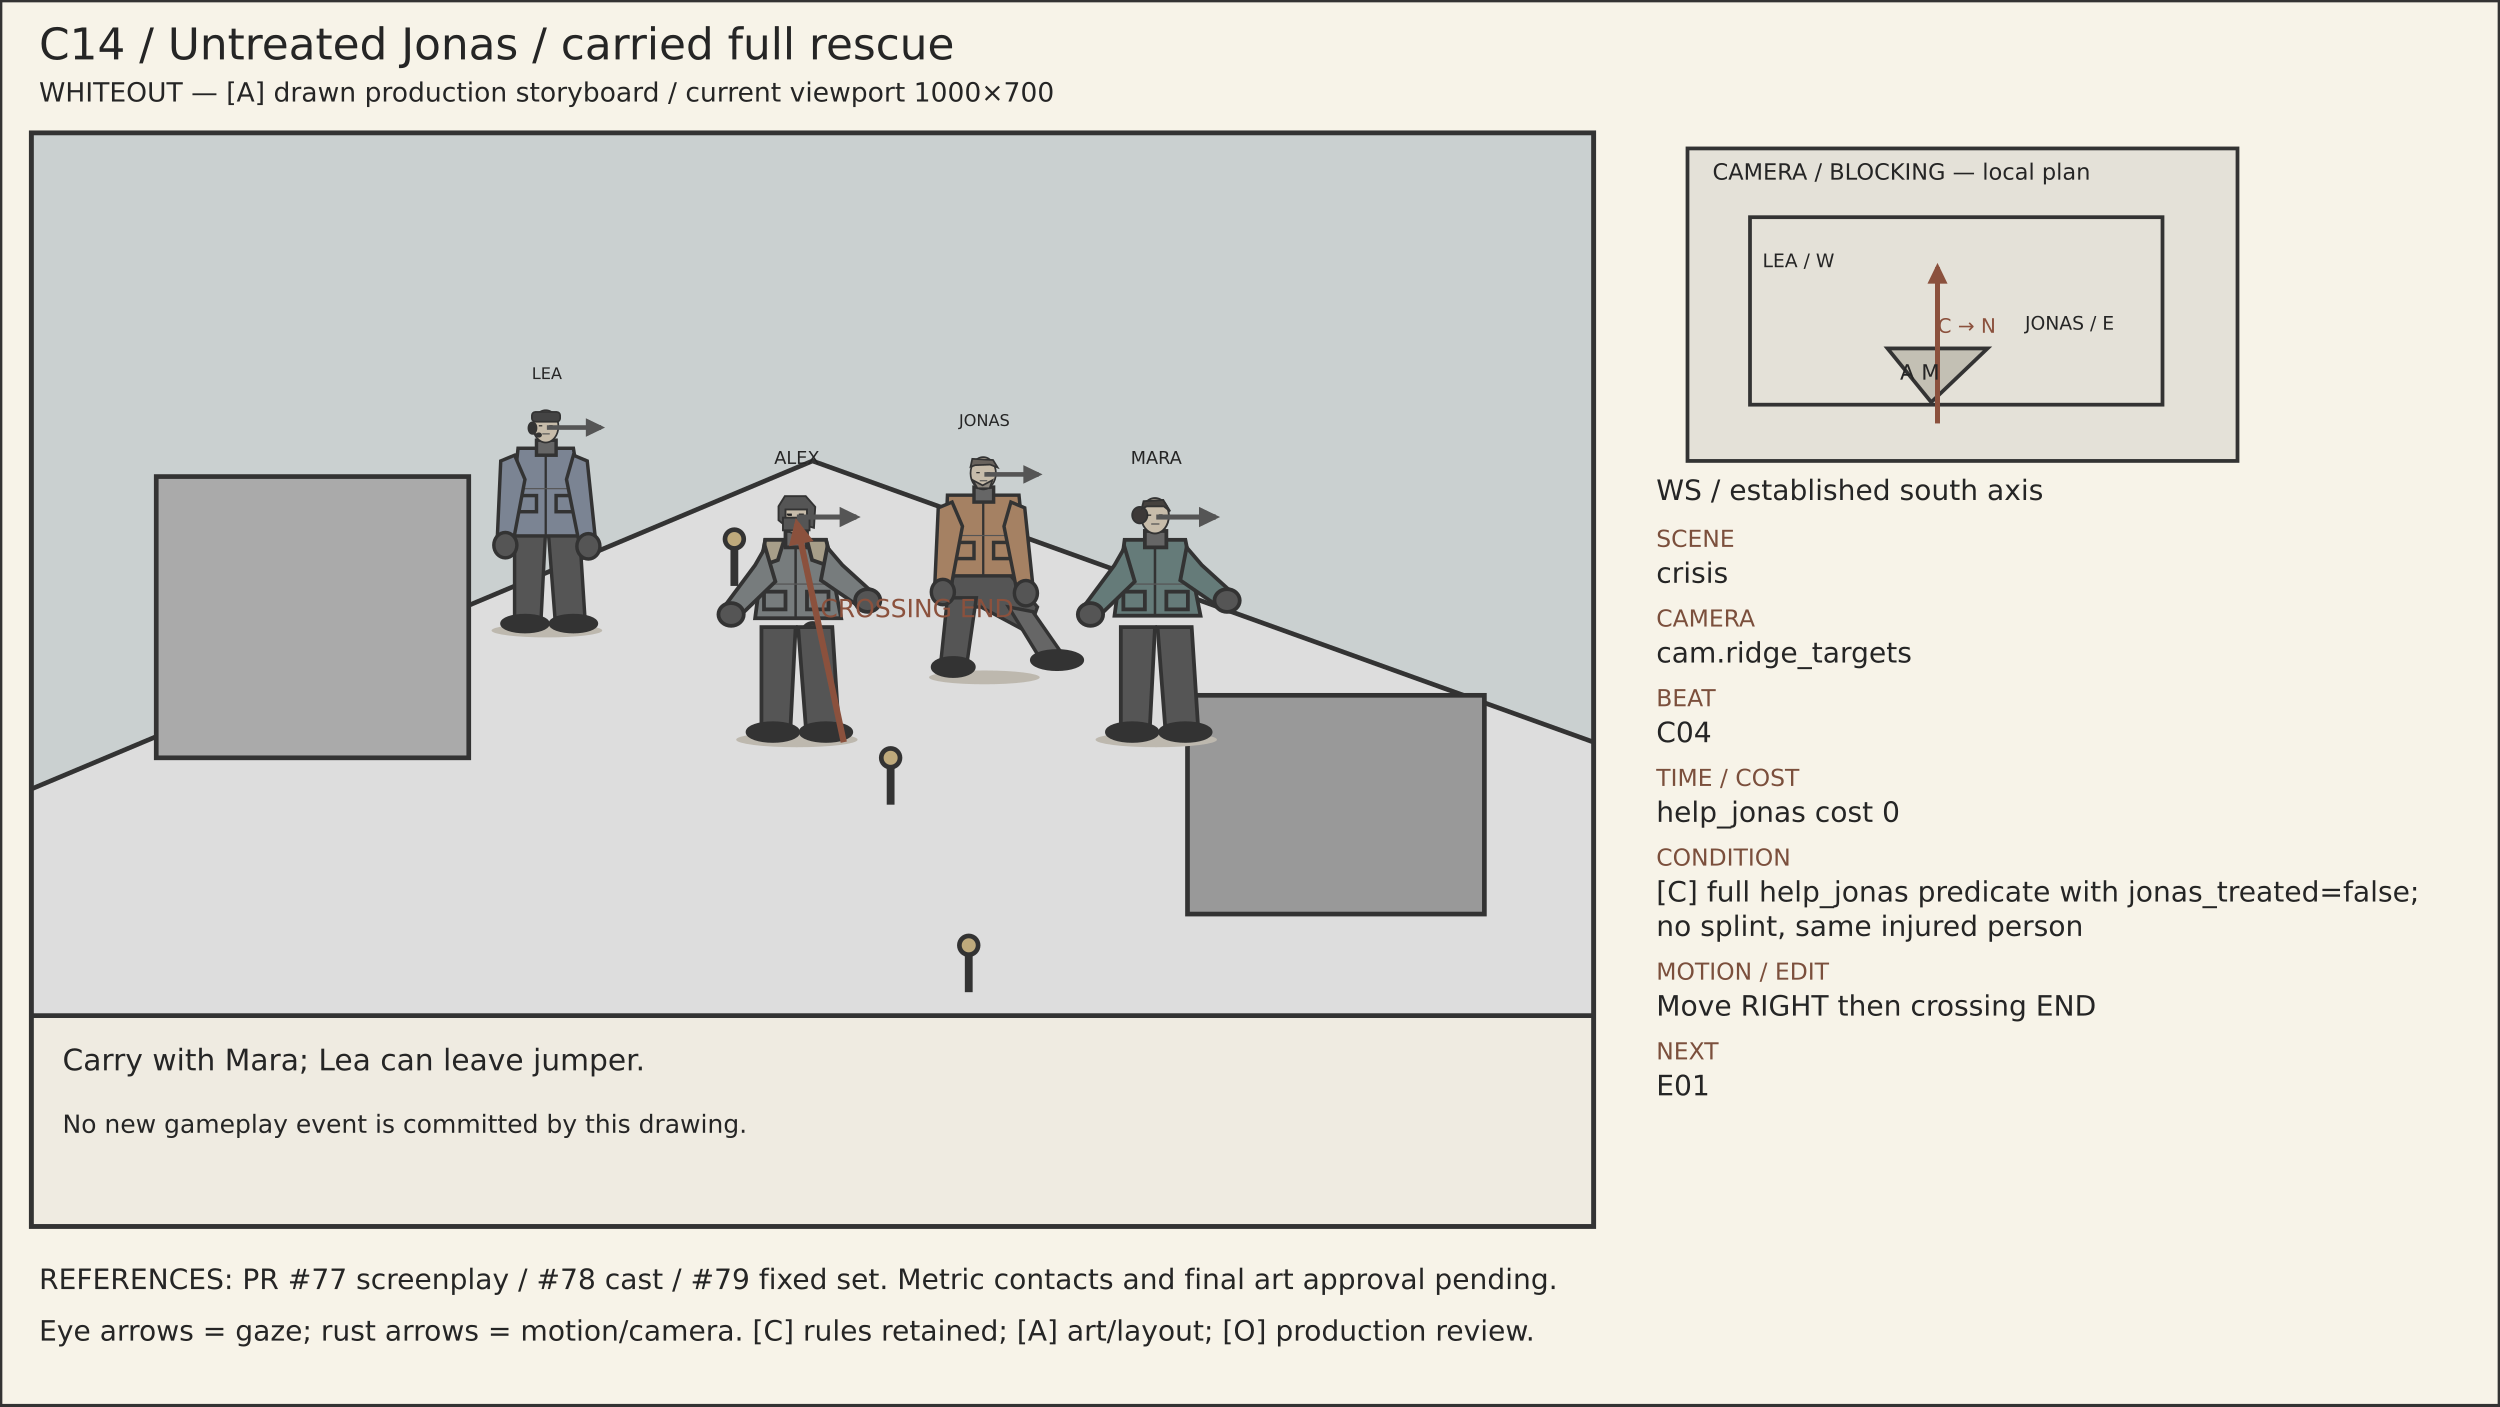
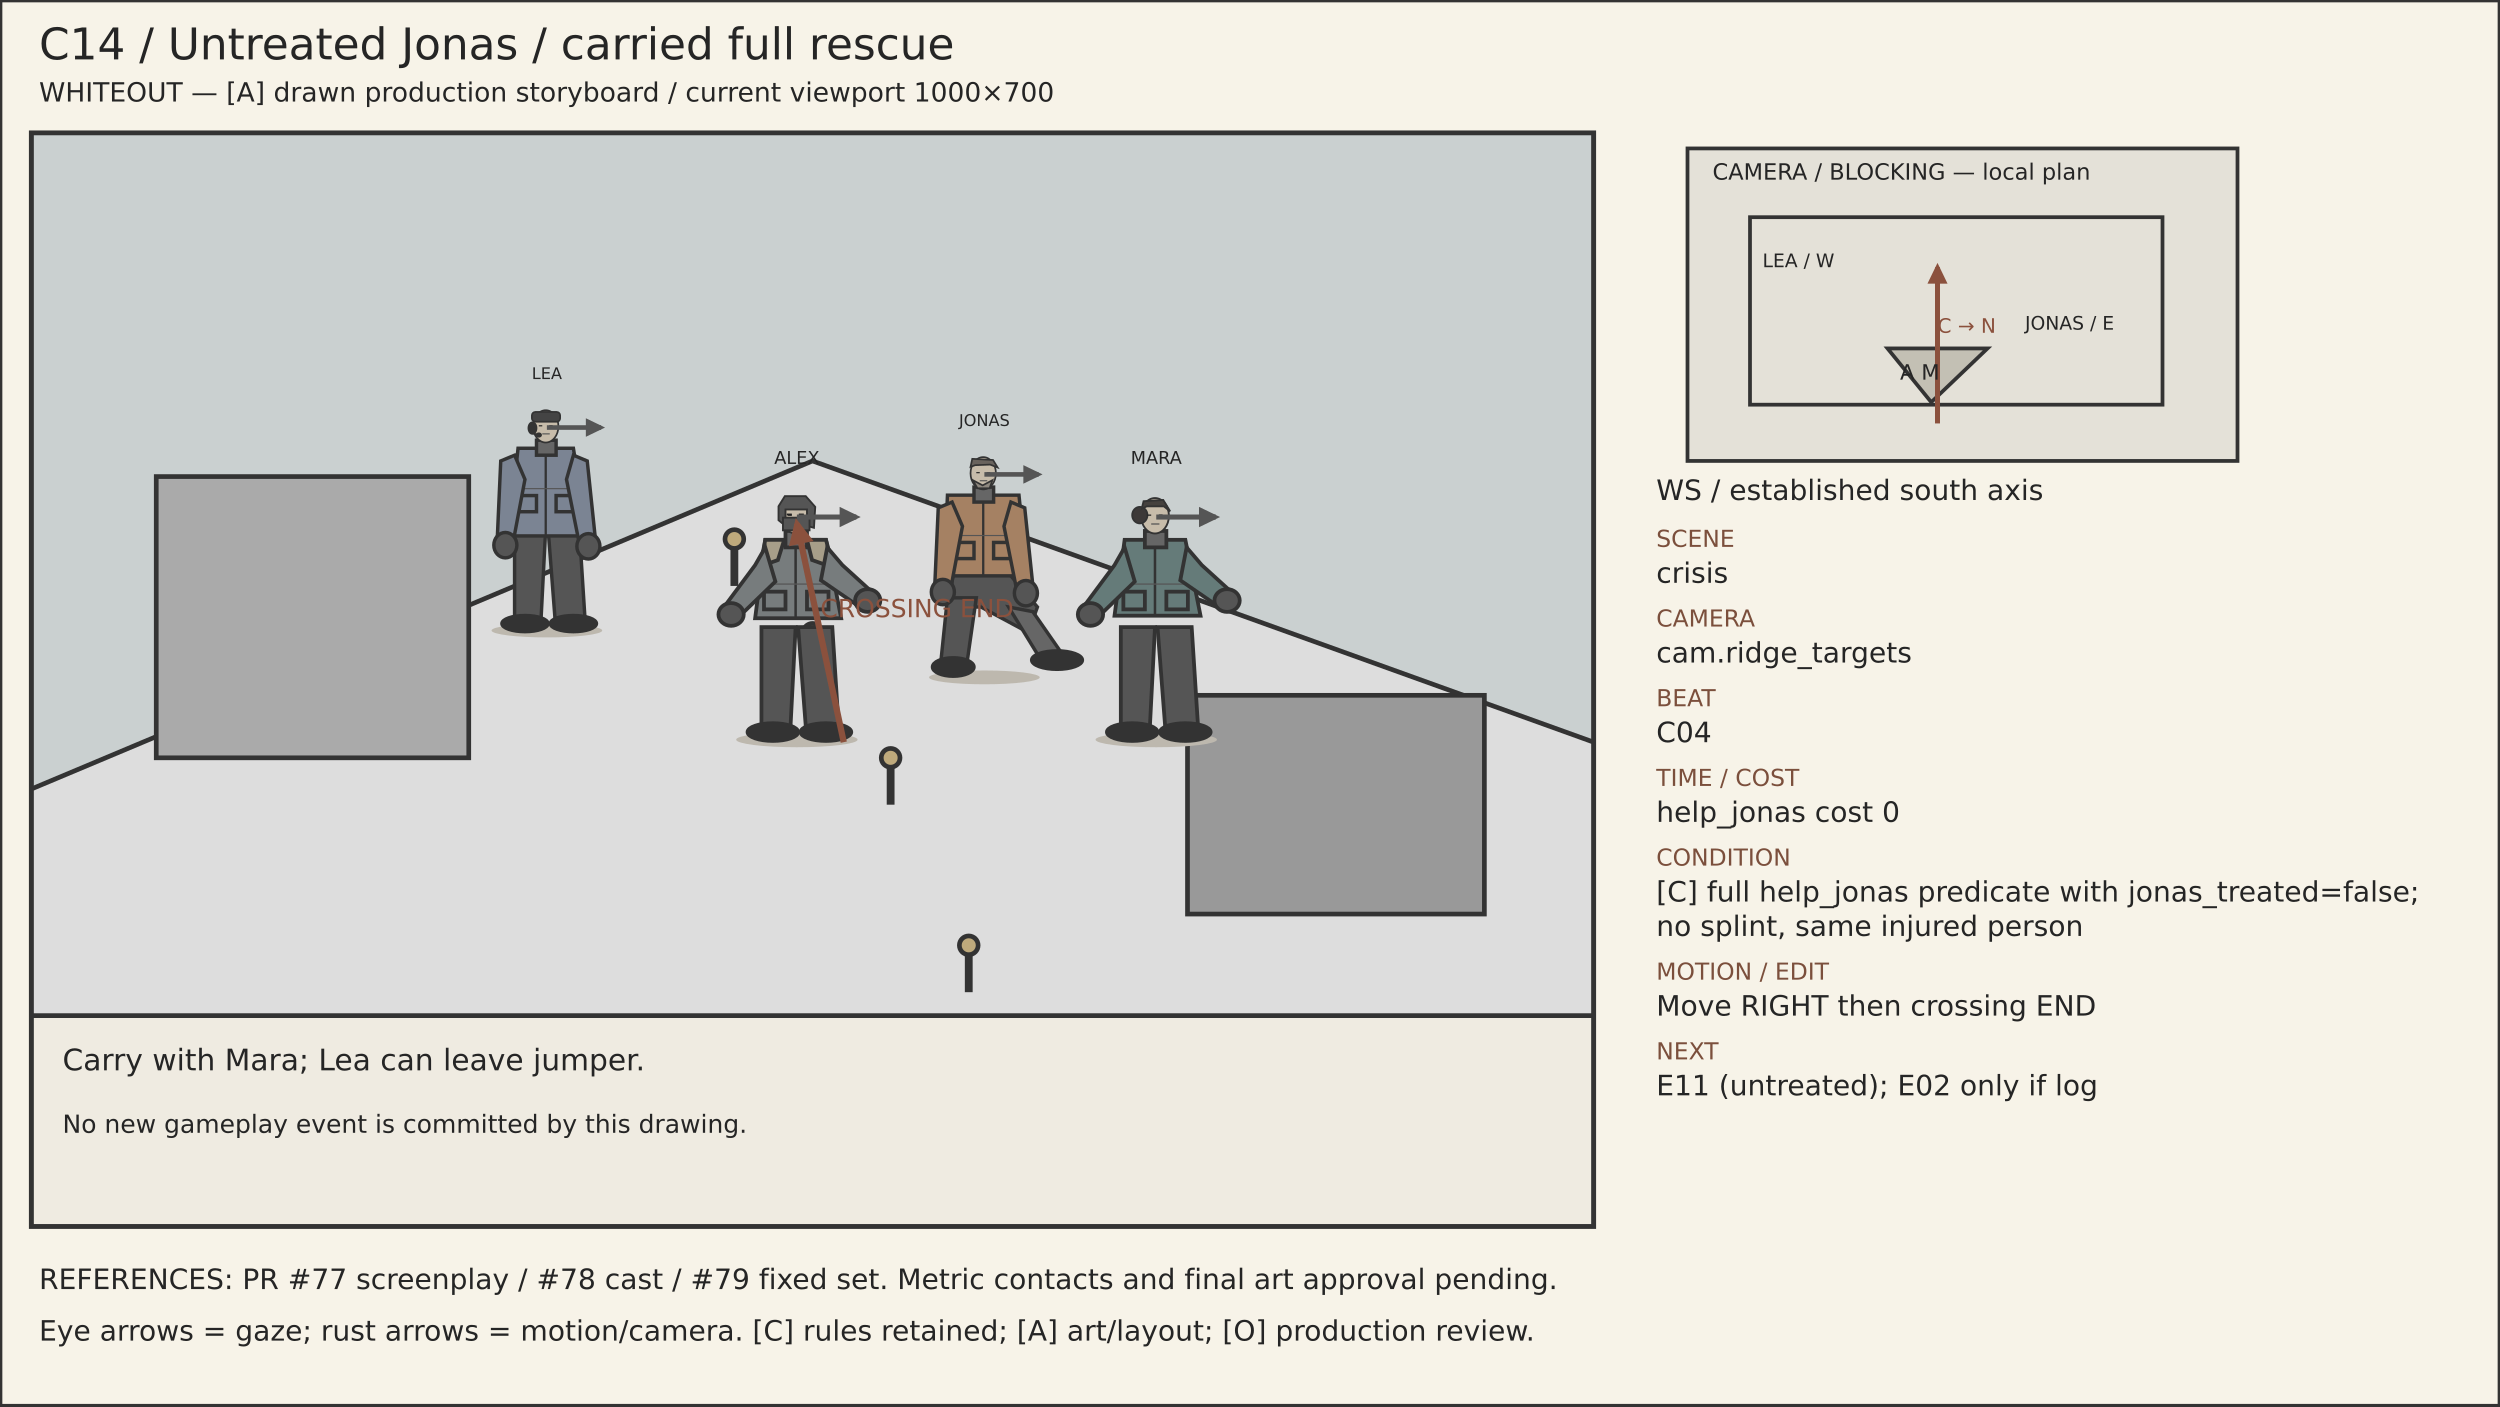
<svg xmlns="http://www.w3.org/2000/svg" width="1600" height="900" viewBox="0 0 1600 900">
  <rect x="0" y="0" width="1600" height="900" rx="0" fill="#f7f3e8" stroke="#333" stroke-width="3" />
  <text x="25" y="38" font-size="28" fill="#252525" text-anchor="start" font-family="DejaVu Sans,sans-serif">C14 / Untreated Jonas / carried full rescue</text>
  <text x="25" y="65" font-size="17" fill="#252525" text-anchor="start" font-family="DejaVu Sans,sans-serif">WHITEOUT — [A] drawn production storyboard / current viewport 1000×700</text>
  <svg x="20" y="85" width="1000" height="700" viewBox="0 0 1000 700">
    <rect x="0" y="0" width="1000" height="700" rx="0" fill="#cad0d0" stroke="#333" stroke-width="3" />
    <polygon points="0,420 500,210 1000,390 1000,700 0,700" fill="#ddd" stroke="#333" stroke-width="3" />
    <rect x="80" y="220" width="200" height="180" rx="0" fill="#aaa" stroke="#333" stroke-width="3" />
    <rect x="740" y="360" width="190" height="140" rx="0" fill="#999" stroke="#333" stroke-width="3" />
    <path d="M450,260 L450,290" fill="none" stroke="#333" stroke-width="5" />
    <ellipse cx="450" cy="260" rx="6" ry="6" fill="#bfaa7c" stroke="#333" stroke-width="3" />
    <path d="M500,320 L500,350" fill="none" stroke="#333" stroke-width="5" />
    <ellipse cx="500" cy="320" rx="6" ry="6" fill="#bfaa7c" stroke="#333" stroke-width="3" />
    <path d="M550,400 L550,430" fill="none" stroke="#333" stroke-width="5" />
    <ellipse cx="550" cy="400" rx="6" ry="6" fill="#bfaa7c" stroke="#333" stroke-width="3" />
    <path d="M600,520 L600,550" fill="none" stroke="#333" stroke-width="5" />
    <ellipse cx="600" cy="520" rx="6" ry="6" fill="#bfaa7c" stroke="#333" stroke-width="3" />
    <g transform="translate(293.0952,165.0) scale(0.7380952)">
      <ellipse cx="50" cy="208" rx="48" ry="6" fill="#bdb8ae" stroke="none" stroke-width="3" />
      <polygon points="22,119 49,119 45,197 22,197" fill="#555" stroke="#333" stroke-width="3" />
      <polygon points="51,119 78,119 83,197 57,197" fill="#555" stroke="#333" stroke-width="3" />
      <ellipse cx="31" cy="202" rx="20" ry="7" fill="#333" stroke="#333" stroke-width="3" />
      <ellipse cx="73" cy="202" rx="20" ry="7" fill="#333" stroke="#333" stroke-width="3" />
      <polygon points="25,50 73,50 85,126 17,126" fill="#7b8493" stroke="#333" stroke-width="3" />
      <path d="M49,55 L49,126" fill="none" stroke="#333" stroke-width="2" />
      <path d="M20,85 L80,85" fill="none" stroke="#555" stroke-width="1" />
      <rect x="24" y="91" width="17" height="14" rx="0" fill="#7b8493" stroke="#333" stroke-width="3" />
      <rect x="58" y="91" width="17" height="14" rx="0" fill="#7b8493" stroke="#333" stroke-width="3" />
      <polygon points="22,56 10,61 7,128 21,130 31,77" fill="#7b8493" stroke="#333" stroke-width="3" />
      <polygon points="73,56 85,61 92,128 78,132 67,77" fill="#7b8493" stroke="#333" stroke-width="3" />
      <ellipse cx="14" cy="134" rx="10" ry="11" fill="#555" stroke="#333" stroke-width="3" />
      <ellipse cx="86" cy="135" rx="10" ry="11" fill="#555" stroke="#333" stroke-width="3" />
      <rect x="41" y="43" width="17" height="13" rx="0" fill="#666" stroke="#333" stroke-width="3" />
      <g transform="translate(24.5,15.5) scale(.5)">
        <ellipse cx="49" cy="31" rx="22" ry="28" fill="#c7bcaa" stroke="#333" stroke-width="3" />
        <rect x="25" y="6" width="49" height="17" rx="6" fill="#444" stroke="#333" stroke-width="3" />
        <ellipse cx="26" cy="34" rx="7" ry="10" fill="#333" stroke="#333" stroke-width="3" />
        <path d="M21,41 L36,46" fill="none" stroke="#333" stroke-width="3" />
        <ellipse cx="37" cy="46" rx="4" ry="3" fill="#333" stroke="#333" stroke-width="3" />
        <path d="M37,30 L43,30" fill="none" stroke="#222" stroke-width="2" />
        <path d="M55,30 L61,30" fill="none" stroke="#222" stroke-width="2" />
        <path d="M43,44 L56,44" fill="none" stroke="#555" stroke-width="2" />
      </g>
      <text x="50" y="-10" font-size="14" fill="#252525" text-anchor="middle" font-family="DejaVu Sans,sans-serif">LEA</text>
      <path d="M50,32 L97,32" fill="none" stroke="#555" stroke-width="4" />
      <polygon points="97,32 85.294,37.655 85.294,26.345" fill="#555" stroke="#555" stroke-width="3" />
    </g>
    <g transform="translate(573.0952,195.0) scale(0.7380952)">
      <ellipse cx="50" cy="208" rx="48" ry="6" fill="#bdb8ae" stroke="none" stroke-width="3" />
      <polygon points="24,113 67,113 96,147 88,169 47,147 18,147" fill="#555" stroke="#333" stroke-width="3" />
      <polygon points="18,139 43,139 35,195 12,197" fill="#555" stroke="#333" stroke-width="3" />
      <polygon points="71,147 92,151 117,187 101,196" fill="#666" stroke="#333" stroke-width="3" />
      <ellipse cx="23" cy="199" rx="18" ry="8" fill="#333" stroke="#333" stroke-width="3" />
      <ellipse cx="113" cy="193" rx="22" ry="8" fill="#333" stroke="#333" stroke-width="3" />
      <polygon points="18,50 80,50 87,120 15,120" fill="#a58163" stroke="#333" stroke-width="3" />
      <path d="M49,55 L49,120" fill="none" stroke="#333" stroke-width="2" />
      <path d="M20,85 L80,85" fill="none" stroke="#555" stroke-width="1" />
      <rect x="24" y="91" width="17" height="14" rx="0" fill="#a58163" stroke="#333" stroke-width="3" />
      <rect x="58" y="91" width="17" height="14" rx="0" fill="#a58163" stroke="#333" stroke-width="3" />
      <polygon points="22,56 10,61 7,128 21,130 31,77" fill="#a58163" stroke="#333" stroke-width="3" />
      <polygon points="73,56 85,61 92,128 78,132 67,77" fill="#a58163" stroke="#333" stroke-width="3" />
      <ellipse cx="14" cy="134" rx="10" ry="11" fill="#555" stroke="#333" stroke-width="3" />
      <ellipse cx="86" cy="135" rx="10" ry="11" fill="#555" stroke="#333" stroke-width="3" />
      <rect x="41" y="43" width="17" height="13" rx="0" fill="#666" stroke="#333" stroke-width="3" />
      <g transform="translate(24.5,15.5) scale(.5)">
        <ellipse cx="49" cy="31" rx="22" ry="28" fill="#c7bcaa" stroke="#333" stroke-width="3" />
        <polygon points="27,20 30,6 66,8 74,21 61,16 35,17" fill="#69635d" stroke="#333" stroke-width="3" />
        <polygon points="31,43 48,52 65,43 60,57 39,57" fill="#8d877e" stroke="#333" stroke-width="3" />
        <path d="M37,30 L43,30" fill="none" stroke="#222" stroke-width="2" />
        <path d="M55,30 L61,30" fill="none" stroke="#222" stroke-width="2" />
        <path d="M43,44 L56,44" fill="none" stroke="#555" stroke-width="2" />
      </g>
      <text x="50" y="-10" font-size="14" fill="#252525" text-anchor="middle" font-family="DejaVu Sans,sans-serif">JONAS</text>
      <path d="M50,32 L97,32" fill="none" stroke="#555" stroke-width="4" />
      <polygon points="97,32 85.294,37.655 85.294,26.345" fill="#555" stroke="#555" stroke-width="3" />
    </g>
    <g transform="translate(679.5238,220.0) scale(0.8095238)">
      <ellipse cx="50" cy="208" rx="48" ry="6" fill="#bdb8ae" stroke="none" stroke-width="3" />
      <polygon points="22,119 49,119 45,197 22,197" fill="#555" stroke="#333" stroke-width="3" />
      <polygon points="51,119 78,119 83,197 57,197" fill="#555" stroke="#333" stroke-width="3" />
      <ellipse cx="31" cy="202" rx="20" ry="7" fill="#333" stroke="#333" stroke-width="3" />
      <ellipse cx="73" cy="202" rx="20" ry="7" fill="#333" stroke="#333" stroke-width="3" />
      <polygon points="25,50 73,50 85,110 17,110" fill="#657b79" stroke="#333" stroke-width="3" />
      <path d="M49,55 L49,110" fill="none" stroke="#333" stroke-width="2" />
      <path d="M20,85 L80,85" fill="none" stroke="#555" stroke-width="1" />
      <rect x="24" y="91" width="17" height="14" rx="0" fill="#657b79" stroke="#333" stroke-width="3" />
      <rect x="58" y="91" width="17" height="14" rx="0" fill="#657b79" stroke="#333" stroke-width="3" />
      <polygon points="25,56 17,70 -9,105 3,112 33,83" fill="#657b79" stroke="#333" stroke-width="3" />
      <polygon points="74,56 86,70 108,90 101,104 69,82" fill="#657b79" stroke="#333" stroke-width="3" />
      <ellipse cx="-2" cy="109" rx="10" ry="9" fill="#555" stroke="#333" stroke-width="3" />
      <ellipse cx="106" cy="98" rx="10" ry="9" fill="#555" stroke="#333" stroke-width="3" />
      <rect x="41" y="43" width="17" height="13" rx="0" fill="#666" stroke="#333" stroke-width="3" />
      <g transform="translate(24.5,15.5) scale(.5)">
        <ellipse cx="49" cy="31" rx="22" ry="28" fill="#c7bcaa" stroke="#333" stroke-width="3" />
        <ellipse cx="25" cy="30" rx="12" ry="13" fill="#3d3938" stroke="#333" stroke-width="3" />
        <polygon points="28,20 31,8 62,6 73,24 63,16 36,16" fill="#45413e" stroke="#333" stroke-width="3" />
        <path d="M37,30 L43,30" fill="none" stroke="#222" stroke-width="2" />
        <path d="M55,30 L61,30" fill="none" stroke="#222" stroke-width="2" />
        <path d="M43,44 L56,44" fill="none" stroke="#555" stroke-width="2" />
      </g>
      <text x="50" y="-10" font-size="14" fill="#252525" text-anchor="middle" font-family="DejaVu Sans,sans-serif">MARA</text>
      <path d="M50,32 L97,32" fill="none" stroke="#555" stroke-width="4" />
      <polygon points="97,32 85.294,37.655 85.294,26.345" fill="#555" stroke="#555" stroke-width="3" />
    </g>
    <g transform="translate(449.5238,220.0) scale(0.8095238)">
      <ellipse cx="50" cy="208" rx="48" ry="6" fill="#bdb8ae" stroke="none" stroke-width="3" />
      <polygon points="22,119 49,119 45,197 22,197" fill="#555" stroke="#333" stroke-width="3" />
      <polygon points="51,119 78,119 83,197 57,197" fill="#555" stroke="#333" stroke-width="3" />
      <ellipse cx="31" cy="202" rx="20" ry="7" fill="#333" stroke="#333" stroke-width="3" />
      <ellipse cx="73" cy="202" rx="20" ry="7" fill="#333" stroke="#333" stroke-width="3" />
      <polygon points="25,50 73,50 85,112 17,112" fill="#777c7d" stroke="#333" stroke-width="3" />
      <polygon points="25,50 40,50 35,66 21,71" fill="#a79e89" stroke="#333" stroke-width="3" />
      <polygon points="58,50 73,50 79,72 62,66" fill="#a79e89" stroke="#333" stroke-width="3" />
      <path d="M49,55 L49,112" fill="none" stroke="#333" stroke-width="2" />
      <path d="M20,85 L80,85" fill="none" stroke="#555" stroke-width="1" />
      <rect x="24" y="91" width="17" height="14" rx="0" fill="#777c7d" stroke="#333" stroke-width="3" />
      <rect x="58" y="91" width="17" height="14" rx="0" fill="#777c7d" stroke="#333" stroke-width="3" />
      <polygon points="25,56 17,70 -9,105 3,112 33,83" fill="#777c7d" stroke="#333" stroke-width="3" />
      <polygon points="74,56 86,70 108,90 101,104 69,82" fill="#777c7d" stroke="#333" stroke-width="3" />
      <ellipse cx="-2" cy="109" rx="10" ry="9" fill="#555" stroke="#333" stroke-width="3" />
      <ellipse cx="106" cy="98" rx="10" ry="9" fill="#555" stroke="#333" stroke-width="3" />
      <rect x="41" y="43" width="17" height="13" rx="0" fill="#666" stroke="#333" stroke-width="3" />
      <g transform="translate(24.5,15.5) scale(.5)">
        <ellipse cx="49" cy="31" rx="22" ry="28" fill="#c7bcaa" stroke="#333" stroke-width="3" />
        <polygon points="22,38 22,16 32,0 65,0 80,17 78,50 67,47 67,21 33,21 33,47" fill="#555" stroke="#333" stroke-width="3" />
        <rect x="29" y="34" width="42" height="20" rx="0" fill="#555" stroke="#333" stroke-width="3" />
        <path d="M35,29 L43,29" fill="none" stroke="#222" stroke-width="3" />
        <path d="M54,29 L62,29" fill="none" stroke="#222" stroke-width="3" />
        <path d="M37,30 L43,30" fill="none" stroke="#222" stroke-width="2" />
        <path d="M55,30 L61,30" fill="none" stroke="#222" stroke-width="2" />
        <path d="M43,44 L56,44" fill="none" stroke="#555" stroke-width="2" />
      </g>
      <text x="50" y="-10" font-size="14" fill="#252525" text-anchor="middle" font-family="DejaVu Sans,sans-serif">ALEX</text>
      <path d="M50,32 L97,32" fill="none" stroke="#555" stroke-width="4" />
      <polygon points="97,32 85.294,37.655 85.294,26.345" fill="#555" stroke="#555" stroke-width="3" />
    </g>
    <path d="M520,390 L490,250" fill="none" stroke="#8b513d" stroke-width="4" />
    <polygon points="490,250 497.982,260.261 486.924,262.631" fill="#8b513d" stroke="#8b513d" stroke-width="3" />
    <text x="505.0" y="310.0" font-size="16" fill="#8b513d" text-anchor="start" font-family="DejaVu Sans,sans-serif">CROSSING END</text>
    <rect x="0" y="565" width="1000" height="135" rx="0" fill="#efebe1" stroke="#333" stroke-width="3" />
    <text x="20" y="600" font-size="19" fill="#252525" text-anchor="start" font-family="DejaVu Sans,sans-serif">Carry with Mara; Lea can leave jumper.</text>
    <text x="20" y="640" font-size="16" fill="#252525" text-anchor="start" font-family="DejaVu Sans,sans-serif">No new gameplay event is committed by this drawing.</text>
  </svg>
  <rect x="20" y="85" width="1000" height="700" rx="0" fill="none" stroke="#333" stroke-width="3" />
  <g transform="translate(216,19) scale(.8)">
    <rect x="1080" y="95" width="440" height="250" rx="0" fill="#e4e1d8" stroke="#333" stroke-width="3" />
    <text x="1100" y="120" font-size="18" fill="#252525" text-anchor="start" font-family="DejaVu Sans,sans-serif">CAMERA / BLOCKING — local plan</text>
    <rect x="1130" y="150" width="330" height="150" rx="0" fill="none" stroke="#333" stroke-width="3" />
    <polygon points="1275,298 1240,255 1320,255" fill="#c3c0b4" stroke="#333" stroke-width="3" />
    <path d="M1280,315 L1280,190" fill="none" stroke="#8b513d" stroke-width="4" />
    <polygon points="1280,190 1285.655,201.706 1274.345,201.706" fill="#8b513d" stroke="#8b513d" stroke-width="3" />
    <text x="1280.0" y="242.5" font-size="16" fill="#8b513d" text-anchor="start" font-family="DejaVu Sans,sans-serif">C → N</text>
    <text x="1140" y="190" font-size="15" fill="#252525" text-anchor="start" font-family="DejaVu Sans,sans-serif">LEA / W</text>
    <text x="1350" y="240" font-size="15" fill="#252525" text-anchor="start" font-family="DejaVu Sans,sans-serif">JONAS / E</text>
    <text x="1250" y="280" font-size="17" fill="#252525" text-anchor="start" font-family="DejaVu Sans,sans-serif">A M</text>
  </g>
  <text x="1060" y="320" font-size="18" fill="#252525" text-anchor="start" font-family="DejaVu Sans,sans-serif">WS / established south axis</text>
  <text x="1060" y="350" font-size="15" fill="#7b4f3c" text-anchor="start" font-family="DejaVu Sans,sans-serif">SCENE</text>
  <text x="1060" y="373" font-size="18" fill="#252525" text-anchor="start" font-family="DejaVu Sans,sans-serif">crisis</text>
  <text x="1060" y="401" font-size="15" fill="#7b4f3c" text-anchor="start" font-family="DejaVu Sans,sans-serif">CAMERA</text>
  <text x="1060" y="424" font-size="18" fill="#252525" text-anchor="start" font-family="DejaVu Sans,sans-serif">cam.ridge_targets</text>
  <text x="1060" y="452" font-size="15" fill="#7b4f3c" text-anchor="start" font-family="DejaVu Sans,sans-serif">BEAT</text>
  <text x="1060" y="475" font-size="18" fill="#252525" text-anchor="start" font-family="DejaVu Sans,sans-serif">C04</text>
  <text x="1060" y="503" font-size="15" fill="#7b4f3c" text-anchor="start" font-family="DejaVu Sans,sans-serif">TIME / COST</text>
  <text x="1060" y="526" font-size="18" fill="#252525" text-anchor="start" font-family="DejaVu Sans,sans-serif">help_jonas cost 0</text>
  <text x="1060" y="554" font-size="15" fill="#7b4f3c" text-anchor="start" font-family="DejaVu Sans,sans-serif">CONDITION</text>
  <text x="1060" y="577" font-size="18" fill="#252525" text-anchor="start" font-family="DejaVu Sans,sans-serif">[C] full help_jonas predicate with jonas_treated=false;</text>
  <text x="1060" y="599" font-size="18" fill="#252525" text-anchor="start" font-family="DejaVu Sans,sans-serif">no splint, same injured person</text>
  <text x="1060" y="627" font-size="15" fill="#7b4f3c" text-anchor="start" font-family="DejaVu Sans,sans-serif">MOTION / EDIT</text>
  <text x="1060" y="650" font-size="18" fill="#252525" text-anchor="start" font-family="DejaVu Sans,sans-serif">Move RIGHT then crossing END</text>
  <text x="1060" y="678" font-size="15" fill="#7b4f3c" text-anchor="start" font-family="DejaVu Sans,sans-serif">NEXT</text>
-   <text x="1060" y="701" font-size="18" fill="#252525" text-anchor="start" font-family="DejaVu Sans,sans-serif">E01</text>
+   <text x="1060" y="701" font-size="18" fill="#252525" text-anchor="start" font-family="DejaVu Sans,sans-serif">E11 (untreated); E02 only if log</text>
  <text x="25" y="825" font-size="18" fill="#252525" text-anchor="start" font-family="DejaVu Sans,sans-serif">REFERENCES: PR #77 screenplay / #78 cast / #79 fixed set. Metric contacts and final art approval pending.</text>
  <text x="25" y="858" font-size="18" fill="#252525" text-anchor="start" font-family="DejaVu Sans,sans-serif">Eye arrows = gaze; rust arrows = motion/camera. [C] rules retained; [A] art/layout; [O] production review.</text>
</svg>
